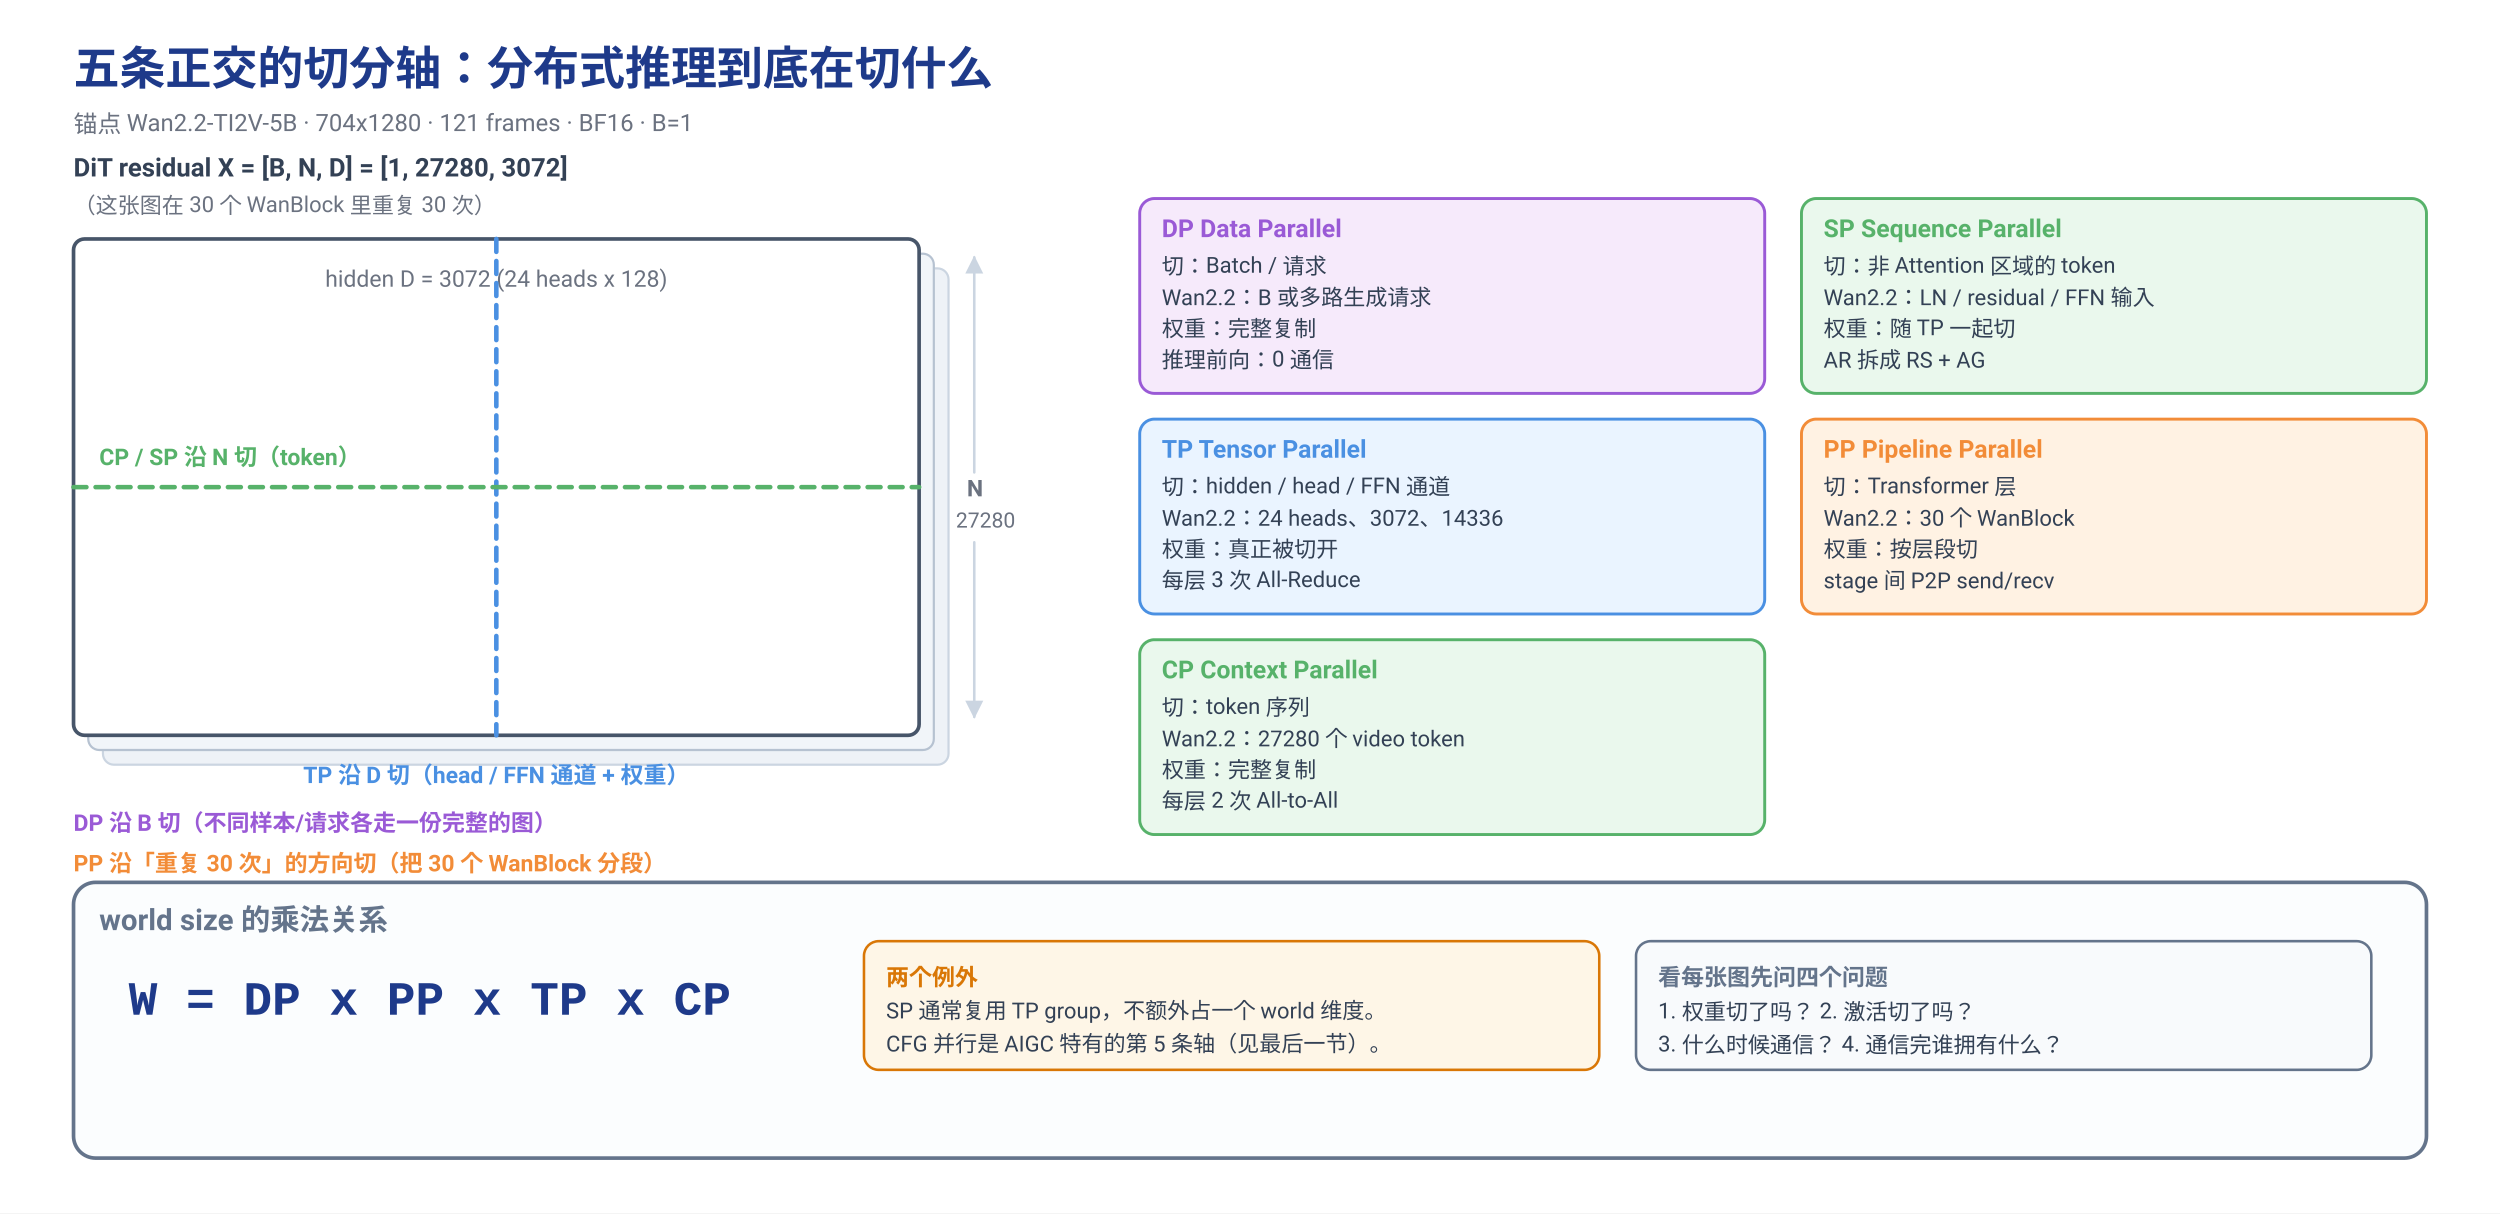
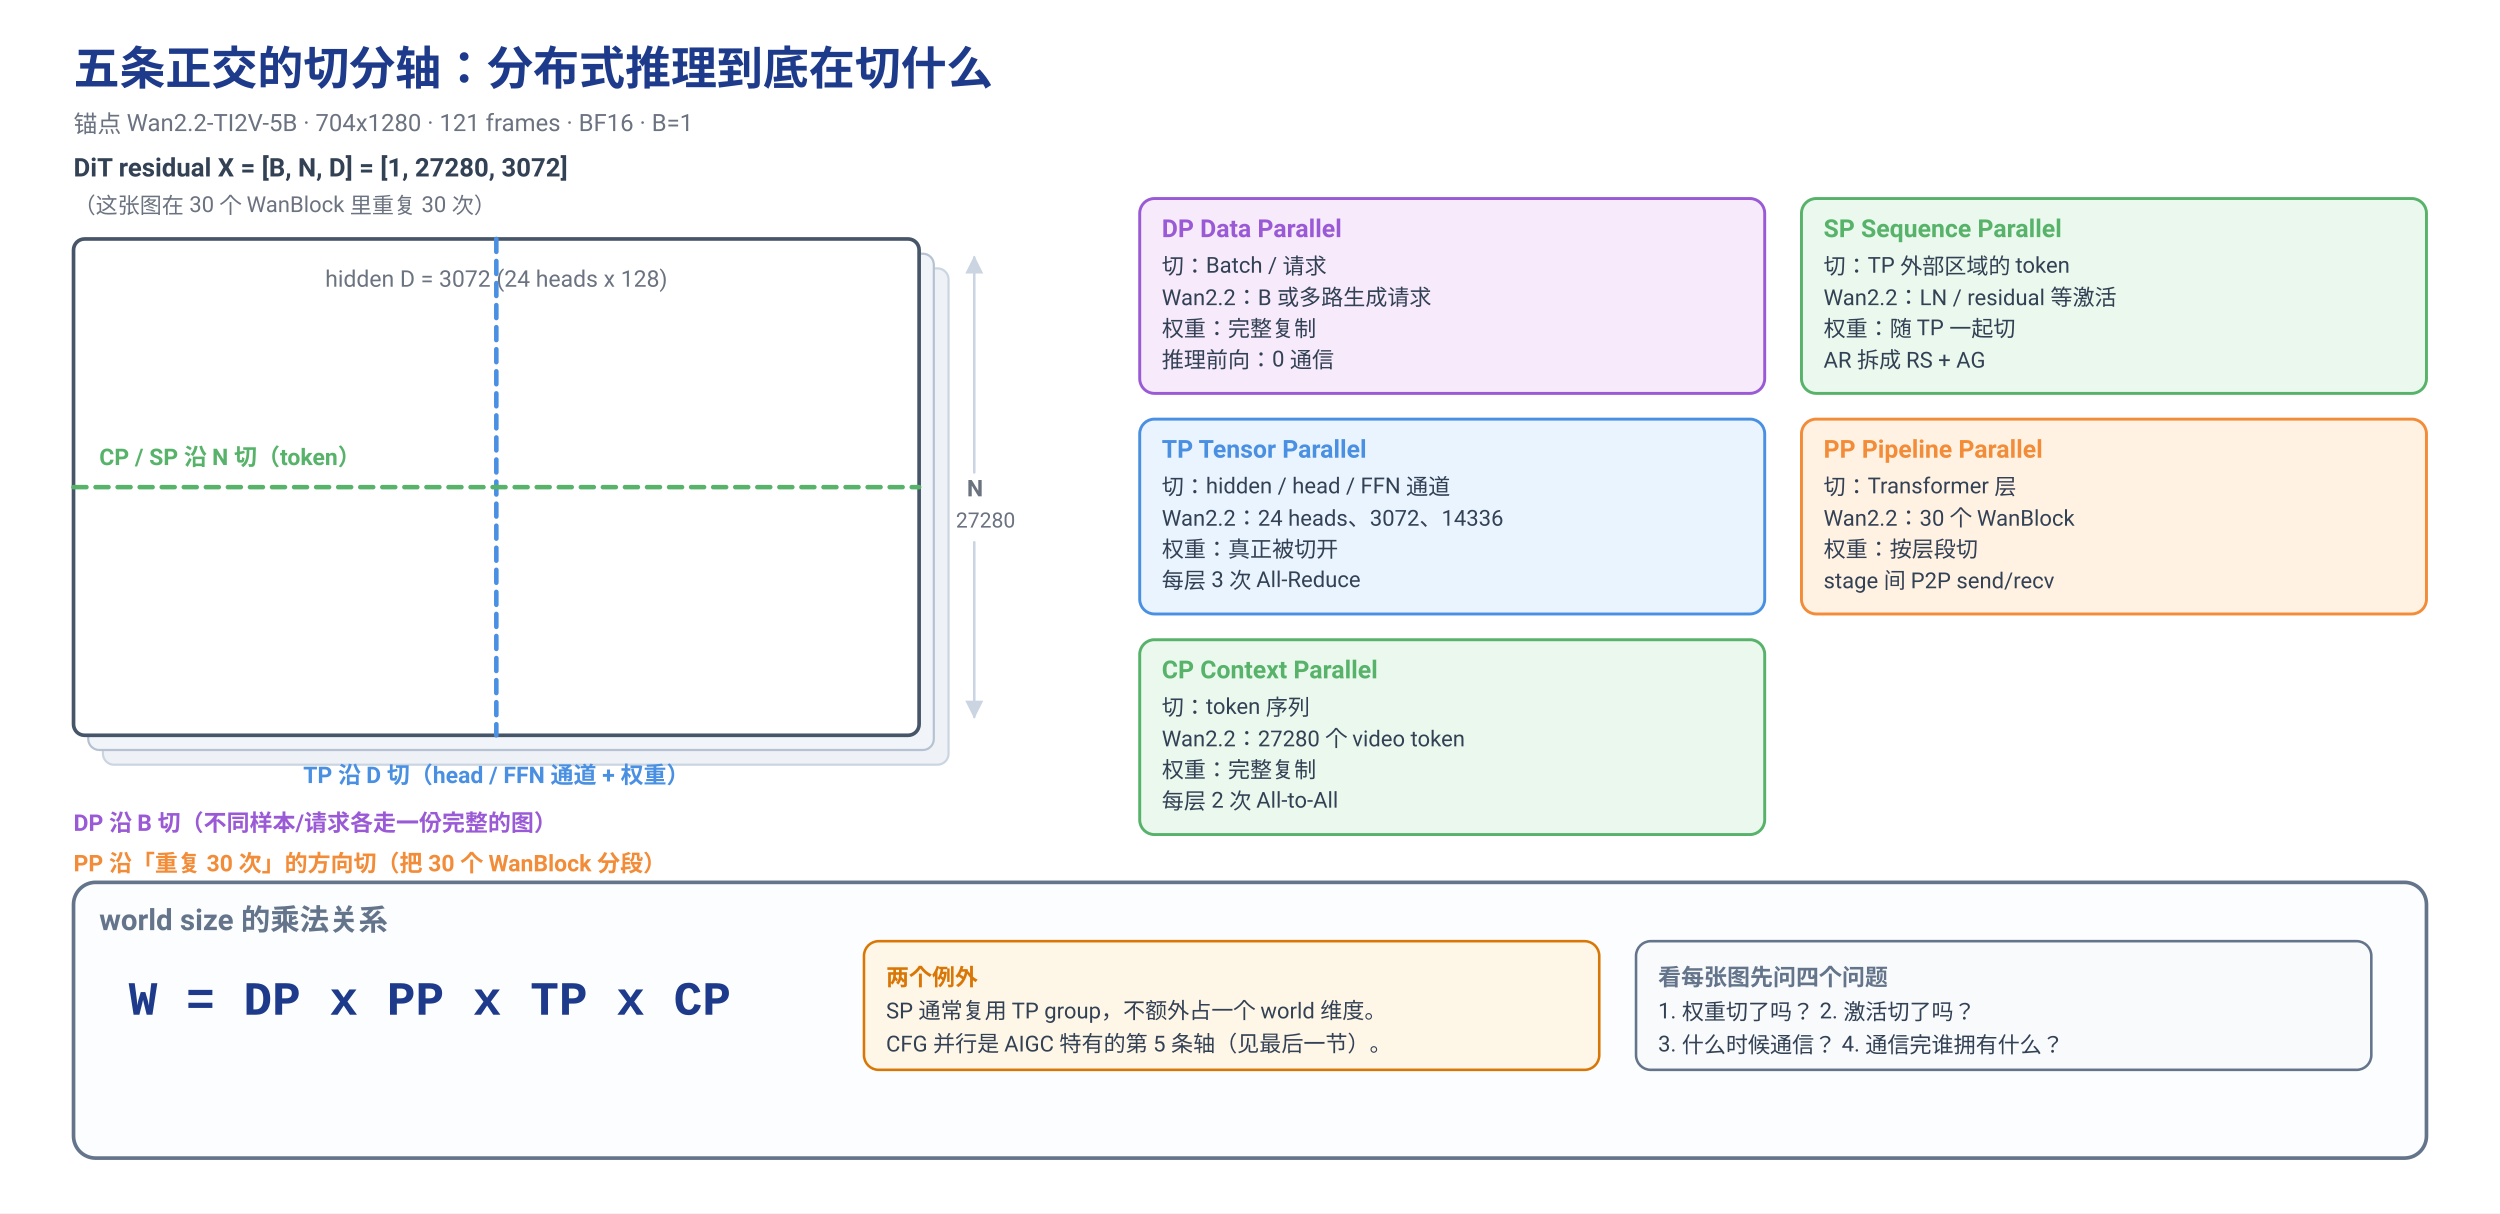
<svg xmlns="http://www.w3.org/2000/svg" width="1360" height="660" viewBox="0 0 1360 660">
  <defs>
    <marker id="ah" viewBox="0 0 10 10" refX="9" refY="5" markerWidth="7" markerHeight="7" orient="auto-start-reverse">
      <path d="M 0 0 L 10 5 L 0 10 z" fill="context-stroke" />
    </marker>
  </defs>
  <rect width="1360" height="660" fill="#FFFFFF" />
  <text x="40" y="46" text-anchor="start" style="font-family:-apple-system,BlinkMacSystemFont,'Segoe UI','PingFang SC','Hiragino Sans GB','Microsoft YaHei',Roboto,sans-serif;font-size:25px;fill:#1E3A8A;font-weight:700">五条正交的切分轴：分布式推理到底在切什么</text>
  <text x="40" y="72" text-anchor="start" style="font-family:-apple-system,BlinkMacSystemFont,'Segoe UI','PingFang SC','Hiragino Sans GB','Microsoft YaHei',Roboto,sans-serif;font-size:13px;fill:#6B7280">锚点 Wan2.2-TI2V-5B · 704x1280 · 121 frames · BF16 · B=1</text>
  <rect x="56" y="146" width="460" height="270" rx="6" fill="#EEF2F7" fill-opacity="1.0" stroke="#CBD5E1" stroke-width="1.2" />
  <rect x="48" y="138" width="460" height="270" rx="6" fill="#F1F5F9" fill-opacity="1.0" stroke="#B6C2D1" stroke-width="1.2" />
  <rect x="40" y="130" width="460" height="270" rx="6" fill="#FFFFFF" fill-opacity="1.0" stroke="#475569" stroke-width="2" />
  <text x="40" y="96" text-anchor="start" style="font-family:-apple-system,BlinkMacSystemFont,'Segoe UI','PingFang SC','Hiragino Sans GB','Microsoft YaHei',Roboto,sans-serif;font-size:14px;fill:#334155;font-weight:700">DiT residual X = [B, N, D] = [1, 27280, 3072]</text>
  <text x="40" y="116" text-anchor="start" style="font-family:-apple-system,BlinkMacSystemFont,'Segoe UI','PingFang SC','Hiragino Sans GB','Microsoft YaHei',Roboto,sans-serif;font-size:12px;fill:#6B7280">（这张图在 30 个 WanBlock 里重复 30 次）</text>
  <text x="270.0" y="156" text-anchor="middle" style="font-family:-apple-system,BlinkMacSystemFont,'Segoe UI','PingFang SC','Hiragino Sans GB','Microsoft YaHei',Roboto,sans-serif;font-size:12.5px;fill:#6B7280">hidden D = 3072  (24 heads x 128)</text>
  <line x1="270.0" y1="130" x2="270.0" y2="400" stroke="#4A90E2" stroke-width="2.5" stroke-linecap="round" stroke-dasharray="7 5" />
  <text x="270.0" y="426" text-anchor="middle" style="font-family:-apple-system,BlinkMacSystemFont,'Segoe UI','PingFang SC','Hiragino Sans GB','Microsoft YaHei',Roboto,sans-serif;font-size:12.5px;fill:#4A90E2;font-weight:700">TP 沿 D 切（head / FFN 通道 + 权重）</text>
  <line x1="40" y1="265.0" x2="500" y2="265.0" stroke="#57B26A" stroke-width="2.5" stroke-linecap="round" stroke-dasharray="7 5" />
  <text x="54" y="253.0" text-anchor="start" style="font-family:-apple-system,BlinkMacSystemFont,'Segoe UI','PingFang SC','Hiragino Sans GB','Microsoft YaHei',Roboto,sans-serif;font-size:12.5px;fill:#57B26A;font-weight:700;paint-order:stroke" stroke="#ffffff" stroke-width="3.5">CP / SP 沿 N 切（token）</text>
  <text x="526" y="270.0" text-anchor="start" style="font-family:-apple-system,BlinkMacSystemFont,'Segoe UI','PingFang SC','Hiragino Sans GB','Microsoft YaHei',Roboto,sans-serif;font-size:12.5px;fill:#6B7280;font-weight:700">N</text>
  <text x="520" y="287.0" text-anchor="start" style="font-family:-apple-system,BlinkMacSystemFont,'Segoe UI','PingFang SC','Hiragino Sans GB','Microsoft YaHei',Roboto,sans-serif;font-size:11.5px;fill:#6B7280">27280</text>
  <line x1="530" y1="257.0" x2="530" y2="140" stroke="#CBD5E1" stroke-width="1.4" stroke-linecap="round" marker-end="url(#ah)" />
  <line x1="530" y1="295.0" x2="530" y2="390" stroke="#CBD5E1" stroke-width="1.4" stroke-linecap="round" marker-end="url(#ah)" />
  <text x="40" y="452" text-anchor="start" style="font-family:-apple-system,BlinkMacSystemFont,'Segoe UI','PingFang SC','Hiragino Sans GB','Microsoft YaHei',Roboto,sans-serif;font-size:12.5px;fill:#9A5AD6;font-weight:700">DP 沿 B 切（不同样本/请求各走一份完整的图）</text>
  <text x="40" y="474" text-anchor="start" style="font-family:-apple-system,BlinkMacSystemFont,'Segoe UI','PingFang SC','Hiragino Sans GB','Microsoft YaHei',Roboto,sans-serif;font-size:12.5px;fill:#F28C38;font-weight:700">PP 沿「重复 30 次」的方向切（把 30 个 WanBlock 分段）</text>
  <rect x="620" y="108" width="340" height="106" rx="8" fill="#F6EAFB" fill-opacity="1.0" stroke="#9A5AD6" stroke-width="1.6" />
  <text x="632" y="129" text-anchor="start" style="font-family:-apple-system,BlinkMacSystemFont,'Segoe UI','PingFang SC','Hiragino Sans GB','Microsoft YaHei',Roboto,sans-serif;font-size:13.5px;fill:#9A5AD6;font-weight:700">DP  Data Parallel</text>
  <text x="632" y="149" text-anchor="start" style="font-family:-apple-system,BlinkMacSystemFont,'Segoe UI','PingFang SC','Hiragino Sans GB','Microsoft YaHei',Roboto,sans-serif;font-size:12px;fill:#334155">切：Batch / 请求</text>
  <text x="632" y="166" text-anchor="start" style="font-family:-apple-system,BlinkMacSystemFont,'Segoe UI','PingFang SC','Hiragino Sans GB','Microsoft YaHei',Roboto,sans-serif;font-size:12px;fill:#334155">Wan2.2：B 或多路生成请求</text>
  <text x="632" y="183" text-anchor="start" style="font-family:-apple-system,BlinkMacSystemFont,'Segoe UI','PingFang SC','Hiragino Sans GB','Microsoft YaHei',Roboto,sans-serif;font-size:12px;fill:#334155">权重：完整复制</text>
  <text x="632" y="200" text-anchor="start" style="font-family:-apple-system,BlinkMacSystemFont,'Segoe UI','PingFang SC','Hiragino Sans GB','Microsoft YaHei',Roboto,sans-serif;font-size:12px;fill:#334155">推理前向：0 通信</text>
  <rect x="620" y="228" width="340" height="106" rx="8" fill="#EAF4FF" fill-opacity="1.0" stroke="#4A90E2" stroke-width="1.6" />
  <text x="632" y="249" text-anchor="start" style="font-family:-apple-system,BlinkMacSystemFont,'Segoe UI','PingFang SC','Hiragino Sans GB','Microsoft YaHei',Roboto,sans-serif;font-size:13.5px;fill:#4A90E2;font-weight:700">TP  Tensor Parallel</text>
  <text x="632" y="269" text-anchor="start" style="font-family:-apple-system,BlinkMacSystemFont,'Segoe UI','PingFang SC','Hiragino Sans GB','Microsoft YaHei',Roboto,sans-serif;font-size:12px;fill:#334155">切：hidden / head / FFN 通道</text>
  <text x="632" y="286" text-anchor="start" style="font-family:-apple-system,BlinkMacSystemFont,'Segoe UI','PingFang SC','Hiragino Sans GB','Microsoft YaHei',Roboto,sans-serif;font-size:12px;fill:#334155">Wan2.2：24 heads、3072、14336</text>
  <text x="632" y="303" text-anchor="start" style="font-family:-apple-system,BlinkMacSystemFont,'Segoe UI','PingFang SC','Hiragino Sans GB','Microsoft YaHei',Roboto,sans-serif;font-size:12px;fill:#334155">权重：真正被切开</text>
  <text x="632" y="320" text-anchor="start" style="font-family:-apple-system,BlinkMacSystemFont,'Segoe UI','PingFang SC','Hiragino Sans GB','Microsoft YaHei',Roboto,sans-serif;font-size:12px;fill:#334155">每层 3 次 All-Reduce</text>
  <rect x="620" y="348" width="340" height="106" rx="8" fill="#EAF8ED" fill-opacity="1.0" stroke="#57B26A" stroke-width="1.6" />
  <text x="632" y="369" text-anchor="start" style="font-family:-apple-system,BlinkMacSystemFont,'Segoe UI','PingFang SC','Hiragino Sans GB','Microsoft YaHei',Roboto,sans-serif;font-size:13.5px;fill:#57B26A;font-weight:700">CP  Context Parallel</text>
  <text x="632" y="389" text-anchor="start" style="font-family:-apple-system,BlinkMacSystemFont,'Segoe UI','PingFang SC','Hiragino Sans GB','Microsoft YaHei',Roboto,sans-serif;font-size:12px;fill:#334155">切：token 序列</text>
  <text x="632" y="406" text-anchor="start" style="font-family:-apple-system,BlinkMacSystemFont,'Segoe UI','PingFang SC','Hiragino Sans GB','Microsoft YaHei',Roboto,sans-serif;font-size:12px;fill:#334155">Wan2.2：27280 个 video token</text>
  <text x="632" y="423" text-anchor="start" style="font-family:-apple-system,BlinkMacSystemFont,'Segoe UI','PingFang SC','Hiragino Sans GB','Microsoft YaHei',Roboto,sans-serif;font-size:12px;fill:#334155">权重：完整复制</text>
  <text x="632" y="440" text-anchor="start" style="font-family:-apple-system,BlinkMacSystemFont,'Segoe UI','PingFang SC','Hiragino Sans GB','Microsoft YaHei',Roboto,sans-serif;font-size:12px;fill:#334155">每层 2 次 All-to-All</text>
  <rect x="980" y="108" width="340" height="106" rx="8" fill="#EAF8ED" fill-opacity="1.0" stroke="#57B26A" stroke-width="1.6" />
  <text x="992" y="129" text-anchor="start" style="font-family:-apple-system,BlinkMacSystemFont,'Segoe UI','PingFang SC','Hiragino Sans GB','Microsoft YaHei',Roboto,sans-serif;font-size:13.5px;fill:#57B26A;font-weight:700">SP  Sequence Parallel</text>
-   <text x="992" y="149" text-anchor="start" style="font-family:-apple-system,BlinkMacSystemFont,'Segoe UI','PingFang SC','Hiragino Sans GB','Microsoft YaHei',Roboto,sans-serif;font-size:12px;fill:#334155">切：非 Attention 区域的 token</text>
-   <text x="992" y="166" text-anchor="start" style="font-family:-apple-system,BlinkMacSystemFont,'Segoe UI','PingFang SC','Hiragino Sans GB','Microsoft YaHei',Roboto,sans-serif;font-size:12px;fill:#334155">Wan2.2：LN / residual / FFN 输入</text>
+   <text x="992" y="149" text-anchor="start" style="font-family:-apple-system,BlinkMacSystemFont,'Segoe UI','PingFang SC','Hiragino Sans GB','Microsoft YaHei',Roboto,sans-serif;font-size:12px;fill:#334155">切：TP 外部区域的 token</text>
+   <text x="992" y="166" text-anchor="start" style="font-family:-apple-system,BlinkMacSystemFont,'Segoe UI','PingFang SC','Hiragino Sans GB','Microsoft YaHei',Roboto,sans-serif;font-size:12px;fill:#334155">Wan2.2：LN / residual 等激活</text>
  <text x="992" y="183" text-anchor="start" style="font-family:-apple-system,BlinkMacSystemFont,'Segoe UI','PingFang SC','Hiragino Sans GB','Microsoft YaHei',Roboto,sans-serif;font-size:12px;fill:#334155">权重：随 TP 一起切</text>
  <text x="992" y="200" text-anchor="start" style="font-family:-apple-system,BlinkMacSystemFont,'Segoe UI','PingFang SC','Hiragino Sans GB','Microsoft YaHei',Roboto,sans-serif;font-size:12px;fill:#334155">AR 拆成 RS + AG</text>
  <rect x="980" y="228" width="340" height="106" rx="8" fill="#FFF2E3" fill-opacity="1.0" stroke="#F28C38" stroke-width="1.6" />
  <text x="992" y="249" text-anchor="start" style="font-family:-apple-system,BlinkMacSystemFont,'Segoe UI','PingFang SC','Hiragino Sans GB','Microsoft YaHei',Roboto,sans-serif;font-size:13.5px;fill:#F28C38;font-weight:700">PP  Pipeline Parallel</text>
  <text x="992" y="269" text-anchor="start" style="font-family:-apple-system,BlinkMacSystemFont,'Segoe UI','PingFang SC','Hiragino Sans GB','Microsoft YaHei',Roboto,sans-serif;font-size:12px;fill:#334155">切：Transformer 层</text>
  <text x="992" y="286" text-anchor="start" style="font-family:-apple-system,BlinkMacSystemFont,'Segoe UI','PingFang SC','Hiragino Sans GB','Microsoft YaHei',Roboto,sans-serif;font-size:12px;fill:#334155">Wan2.2：30 个 WanBlock</text>
  <text x="992" y="303" text-anchor="start" style="font-family:-apple-system,BlinkMacSystemFont,'Segoe UI','PingFang SC','Hiragino Sans GB','Microsoft YaHei',Roboto,sans-serif;font-size:12px;fill:#334155">权重：按层段切</text>
  <text x="992" y="320" text-anchor="start" style="font-family:-apple-system,BlinkMacSystemFont,'Segoe UI','PingFang SC','Hiragino Sans GB','Microsoft YaHei',Roboto,sans-serif;font-size:12px;fill:#334155">stage 间 P2P send/recv</text>
  <rect x="40" y="480" width="1280" height="150" rx="12" fill="#F8FAFC" fill-opacity="0.55" stroke="#64748B" stroke-width="2" />
  <text x="54" y="506" text-anchor="start" style="font-family:-apple-system,BlinkMacSystemFont,'Segoe UI','PingFang SC','Hiragino Sans GB','Microsoft YaHei',Roboto,sans-serif;font-size:16px;fill:#64748B;font-weight:700">world size 的乘法关系</text>
  <text x="70" y="552" text-anchor="start" style="font-family:'SF Mono',Menlo,Consolas,'Courier New',monospace;font-size:26px;fill:#1E3A8A;font-weight:700">W  =  DP  x  PP  x  TP  x  CP</text>
  <rect x="470" y="512" width="400" height="70" rx="8" fill="#FEF6E7" fill-opacity="1.0" stroke="#D97706" stroke-width="1.4" />
  <text x="482" y="536" text-anchor="start" style="font-family:-apple-system,BlinkMacSystemFont,'Segoe UI','PingFang SC','Hiragino Sans GB','Microsoft YaHei',Roboto,sans-serif;font-size:12.5px;fill:#D97706;font-weight:700">两个例外</text>
  <text x="482" y="554" text-anchor="start" style="font-family:-apple-system,BlinkMacSystemFont,'Segoe UI','PingFang SC','Hiragino Sans GB','Microsoft YaHei',Roboto,sans-serif;font-size:12px;fill:#334155">SP 通常复用 TP group，不额外占一个 world 维度。</text>
  <text x="482" y="572" text-anchor="start" style="font-family:-apple-system,BlinkMacSystemFont,'Segoe UI','PingFang SC','Hiragino Sans GB','Microsoft YaHei',Roboto,sans-serif;font-size:12px;fill:#334155">CFG 并行是 AIGC 特有的第 5 条轴（见最后一节）。</text>
  <rect x="890" y="512" width="400" height="70" rx="8" fill="#F8FAFC" fill-opacity="1.0" stroke="#64748B" stroke-width="1.4" />
  <text x="902" y="536" text-anchor="start" style="font-family:-apple-system,BlinkMacSystemFont,'Segoe UI','PingFang SC','Hiragino Sans GB','Microsoft YaHei',Roboto,sans-serif;font-size:12.5px;fill:#64748B;font-weight:700">看每张图先问四个问题</text>
  <text x="902" y="554" text-anchor="start" style="font-family:-apple-system,BlinkMacSystemFont,'Segoe UI','PingFang SC','Hiragino Sans GB','Microsoft YaHei',Roboto,sans-serif;font-size:12px;fill:#334155">1. 权重切了吗？  2. 激活切了吗？</text>
  <text x="902" y="572" text-anchor="start" style="font-family:-apple-system,BlinkMacSystemFont,'Segoe UI','PingFang SC','Hiragino Sans GB','Microsoft YaHei',Roboto,sans-serif;font-size:12px;fill:#334155">3. 什么时候通信？  4. 通信完谁拥有什么？</text>
</svg>
